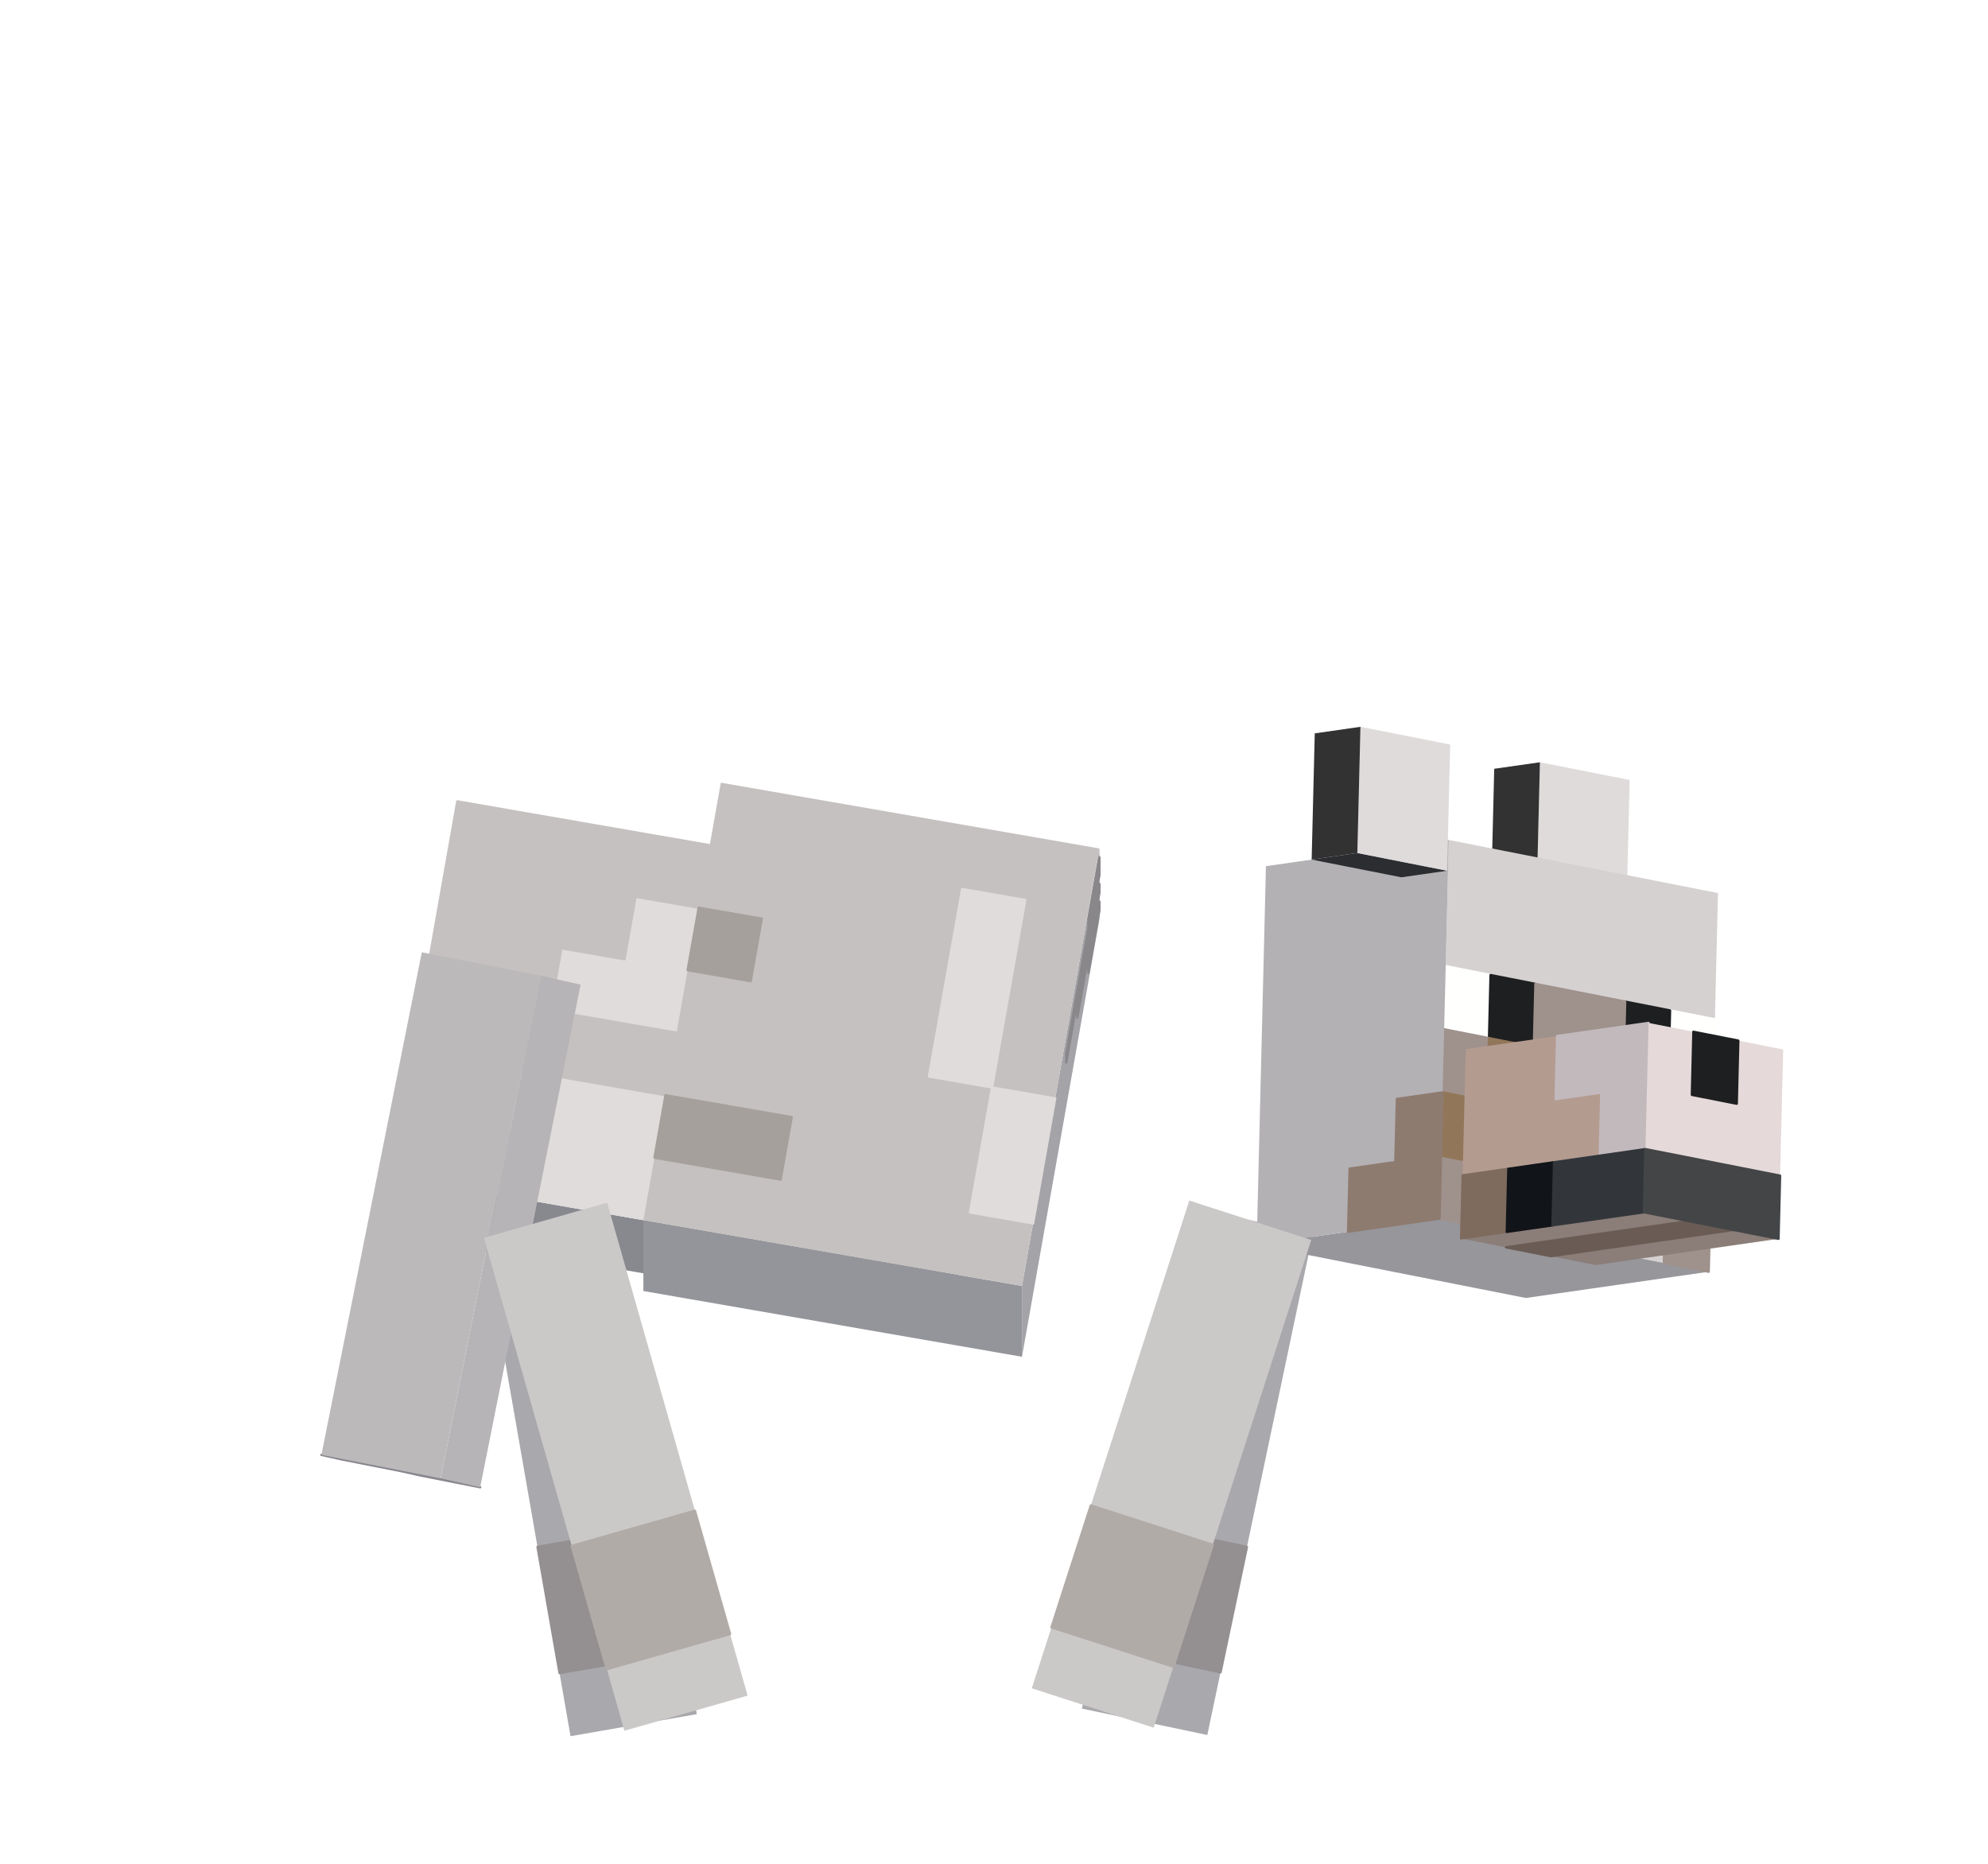
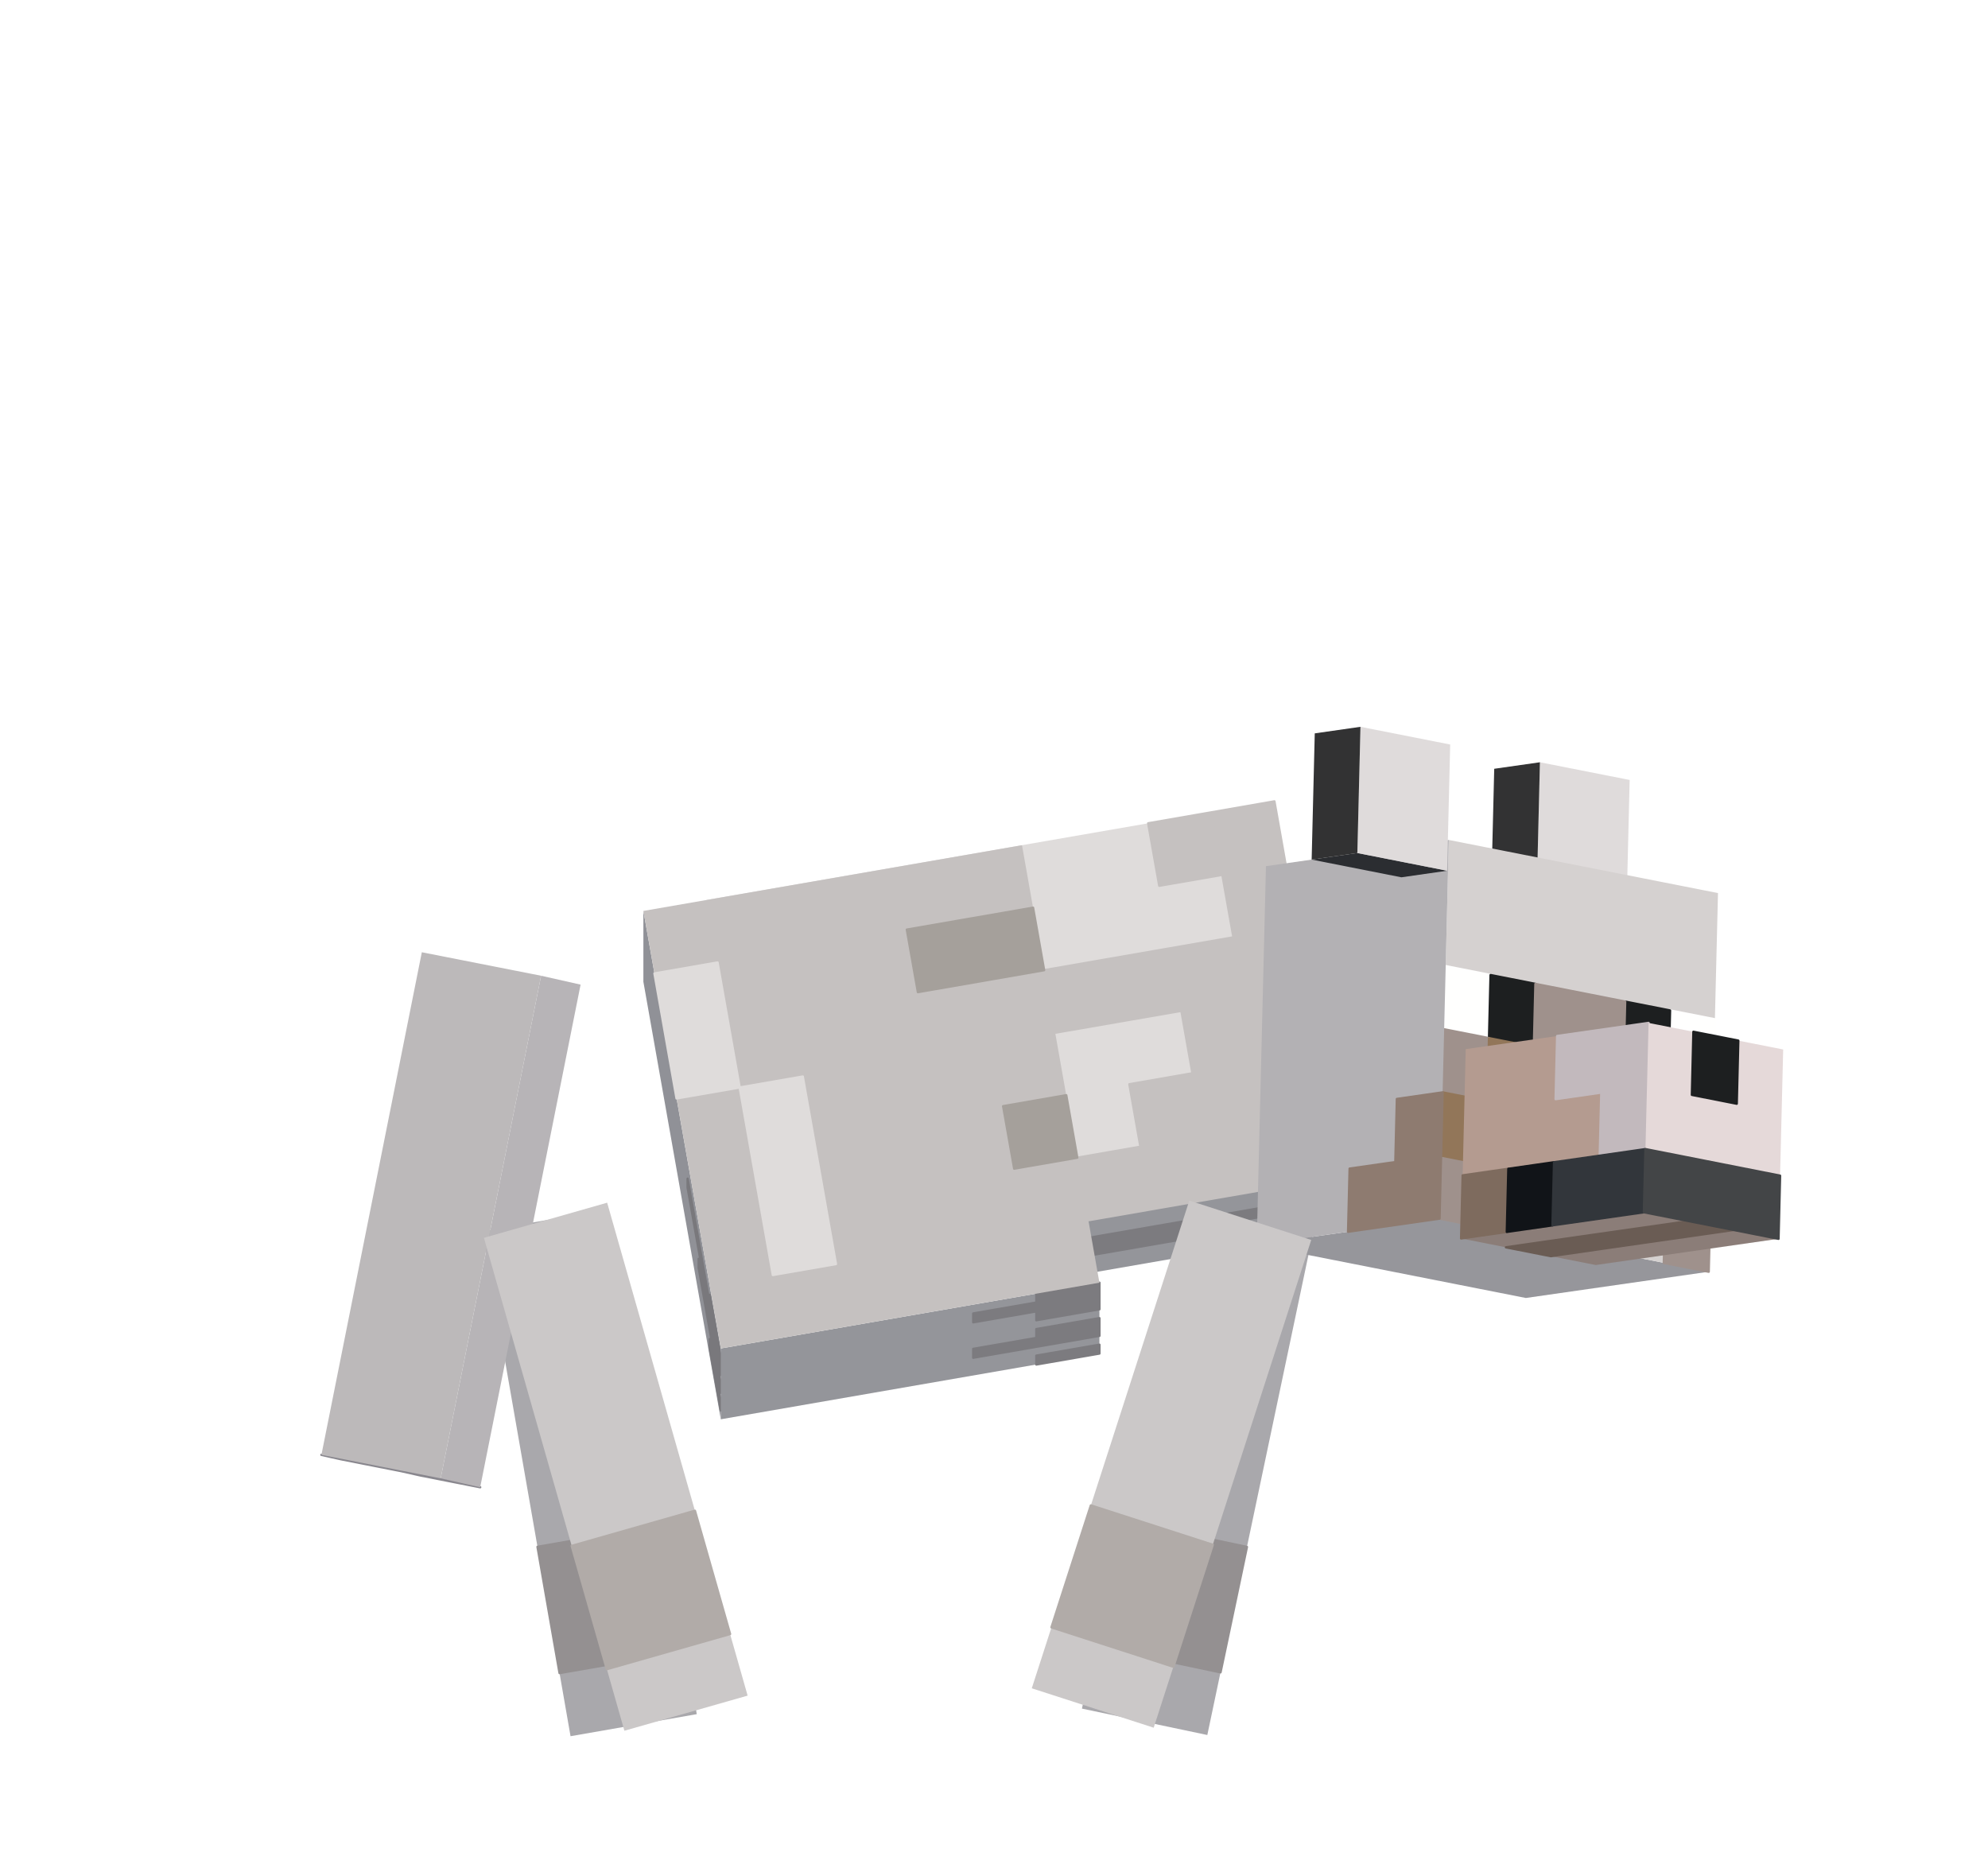
<svg xmlns="http://www.w3.org/2000/svg" viewBox="0 0 512 480" width="512" height="480" role="img" aria-labelledby="hurt-3-title">
  <g id="wolf">
    <g id="ear-left" aria-label="Left ear">
      <g class="face" data-face="bottom">
        <path fill="#2b2d31" d="M395.81 228.81L418.92 233.37L407.15 235.06L384.03 230.5Z" />
      </g>
      <g class="face" data-face="front">
        <path fill="#dfdbdb" d="M396.6 196.31L419.71 200.87L418.92 233.37L395.81 228.81Z" />
      </g>
      <g class="face" data-face="nx">
        <path fill="#323233" d="M384.83 197.99L396.6 196.31L395.81 228.81L384.03 230.5Z" />
      </g>
    </g>
    <g id="leg-hind-left" aria-label="Hind left leg">
      <g class="face" data-face="nx">
        <path fill="#a9a8ac" d="M124.25 317.1L156.75 311.43L179.45 441.46L146.94 447.14Z" />
        <path fill="#949091" stroke="#949091" stroke-width=".6" stroke-linejoin="round" d="M138.43 398.37L170.94 392.7L173.78 408.95L141.27 414.63ZM141.27 414.63L173.78 408.95L176.61 425.21L144.11 430.88Z" />
      </g>
    </g>
    <g id="leg-front-left" aria-label="Front left leg">
      <g class="face" data-face="nx">
        <path fill="#a9a8ac" d="M305.85 310.87L338.15 317.67L310.94 446.83L278.65 440.03Z" />
        <path fill="#949091" stroke="#949091" stroke-width=".6" stroke-linejoin="round" d="M288.85 391.59L321.14 398.4L317.74 414.54L285.45 407.74ZM285.45 407.74L317.74 414.54L314.34 430.69L282.05 423.89Z" />
      </g>
    </g>
    <g id="body" aria-label="Body">
-       <g class="face" data-face="front">
-         <path fill="#88898f" d="M246.96 328.36L246.96 342.04L100.69 316.64L100.69 302.96Z" />
+       <g class="face" data-face="back">
+         <path fill="#94959a" d="M199.04 342.04L199.04 328.36L345.31 302.96L345.31 316.64Z" />
+         <path fill="#7c7b7f" stroke="#7c7b7f" stroke-width=".6" stroke-linejoin="round" d="M199.04 335.2L199.04 332.92L215.3 330.1L215.3 332.38ZM215.3 332.38L215.3 330.1L231.55 327.27L231.55 329.55ZM231.55 331.83L231.55 329.55L247.8 326.73L247.8 329.01ZM247.8 329.01L247.8 326.73L264.05 323.91L264.05 326.19ZM264.05 326.19L264.05 323.91L280.3 321.09L280.3 323.37ZM280.3 323.37L280.3 318.81L296.56 315.99L296.56 320.55ZM296.56 320.55L296.56 315.99L312.81 313.17L312.81 317.73ZM312.81 315.45L312.81 313.17L329.06 310.34L329.06 312.62ZM329.06 312.62L329.06 310.34L345.31 307.52L345.31 309.8Z" />
      </g>
      <g class="face" data-face="nx">
-         <path fill="#dfdcdb" d="M264.05 231.78L246.96 328.36L100.69 302.96L117.78 206.38Z" />
-         <path fill="#c5c1c0" stroke="#c5c1c0" stroke-width=".6" stroke-linejoin="round" d="M264.05 231.78L258.35 263.97L242.1 261.15L247.8 228.96ZM247.8 228.96L244.95 245.05L228.7 242.23L231.55 226.14ZM231.55 226.14L228.7 242.23L212.45 239.41L215.3 223.31ZM215.3 223.31L212.45 239.41L196.19 236.59L199.04 220.49ZM199.04 220.49L196.19 236.59L179.94 233.77L182.79 217.67ZM182.79 217.67L179.94 233.77L163.69 230.95L166.54 214.85ZM174.24 265.96L171.39 282.06L155.14 279.23L157.99 263.14ZM166.54 214.85L160.84 247.04L144.59 244.22L150.29 212.03ZM157.99 263.14L155.14 279.23L138.89 276.41L141.74 260.32ZM150.29 212.03L138.89 276.41L122.64 273.59L134.03 209.21ZM136.04 292.51L133.19 308.6L116.94 305.78L119.79 289.69ZM134.03 209.21L116.94 305.78L100.69 302.96L117.78 206.38Z" />
+         <path fill="#dfdcdb" d="M199.04 328.36L181.95 231.78L328.22 206.38L345.31 302.96Z" />
+         <path fill="#c5c1c0" stroke="#c5c1c0" stroke-width=".6" stroke-linejoin="round" d="M199.04 328.36L193.34 296.16L209.6 293.34L215.3 325.54ZM215.3 325.54L212.45 309.44L228.7 306.62L231.55 322.71ZM231.55 322.71L228.7 306.62L244.95 303.8L247.8 319.89ZM247.8 319.89L244.95 303.8L261.2 300.97L264.05 317.07ZM264.05 317.07L261.2 300.97L277.45 298.15L280.3 314.25ZM280.3 314.25L277.45 298.15L293.71 295.33L296.56 311.43ZM271.76 265.96L268.91 249.86L285.16 247.04L288.01 263.14ZM296.56 311.43L290.86 279.23L307.11 276.41L312.81 308.6ZM288.01 263.14L285.16 247.04L301.41 244.22L304.26 260.32ZM312.81 308.6L301.41 244.22L317.66 241.4L329.06 305.78ZM298.56 228.12L295.71 212.03L311.97 209.21L314.81 225.3ZM329.06 305.78L311.97 209.21L328.22 206.38L345.31 302.96Z" />
      </g>
    </g>
    <g id="mane" aria-label="Mane">
      <g class="face" data-face="top">
-         <path fill="#a4a3a8" d="M283.15 218.51L283.15 236.75L263.21 349.42L263.21 331.18Z" />
-         <path fill="#898789" stroke="#898789" stroke-width=".6" stroke-linejoin="round" d="M283.15 220.79L283.15 225.35L280.3 241.44L280.3 236.88ZM283.15 227.63L283.15 229.91L280.3 246L280.3 243.72ZM283.15 232.19L283.15 234.47L280.3 250.56L280.3 248.28ZM280.3 239.16L280.3 241.44L277.45 257.54L277.45 255.26ZM280.3 243.72L280.3 246L277.45 262.1L277.45 259.82ZM277.45 255.26L277.45 257.54L274.61 273.64L274.61 271.35Z" />
+         <path fill="#909197" d="M185.64 347.28L185.64 365.52L165.7 252.84L165.7 234.6Z" />
+         <path fill="#79787c" stroke="#79787c" stroke-width=".6" stroke-linejoin="round" d="M185.64 349.56L185.64 354.12L182.79 338.02L182.79 333.46ZM185.64 356.4L185.64 358.68L182.79 342.58L182.79 340.3ZM185.64 360.96L185.64 363.24L182.79 347.14L182.79 344.86ZM182.79 335.74L182.79 338.02L179.94 321.92L179.94 319.64ZM182.79 340.3L182.79 342.58L179.94 326.48L179.94 324.2ZM179.94 319.64L179.94 321.92L177.09 305.83L177.09 303.55Z" />
      </g>
-       <g class="face" data-face="front">
-         <path fill="#94959a" d="M263.21 331.18L263.21 349.42L165.7 332.49L165.7 314.25Z" />
+       <g class="face" data-face="back">
+         <path fill="#94959a" d="M185.64 365.52L185.64 347.28L283.15 330.34L283.15 348.59Z" />
+         <path fill="#7c7b7f" stroke="#7c7b7f" stroke-width=".6" stroke-linejoin="round" d="M250.65 349.67L250.65 347.39L266.9 344.57L266.9 346.85ZM250.65 340.55L250.65 338.27L266.9 335.45L266.9 337.73ZM266.9 351.41L266.9 349.13L283.15 346.31L283.15 348.59ZM266.9 346.85L266.9 342.29L283.15 339.47L283.15 344.03ZM266.9 340.01L266.9 333.17L283.15 330.34L283.15 337.19Z" />
      </g>
      <g class="face" data-face="nx">
-         <path fill="#c5c1c0" d="M283.15 218.51L263.21 331.18L165.7 314.25L185.64 201.57Z" />
-         <path fill="#dfdcdb" stroke="#dfdcdb" stroke-width=".6" stroke-linejoin="round" d="M271.76 282.89L266.06 315.08L249.81 312.26L255.5 280.07ZM264.05 231.78L255.5 280.07L239.25 277.25L247.8 228.96Z" />
-         <path fill="#a5a09b" stroke="#a5a09b" stroke-width=".6" stroke-linejoin="round" d="M203.9 287.7L201.05 303.8L184.8 300.97L187.65 284.88ZM196.19 236.59L193.34 252.69L177.09 249.86L179.94 233.77ZM187.65 284.88L184.8 300.97L168.55 298.15L171.39 282.06Z" />
+         <path fill="#c5c1c0" d="M185.64 347.28L165.7 234.6L263.21 217.67L283.15 330.34Z" />
+         <path fill="#dfdcdb" stroke="#dfdcdb" stroke-width=".6" stroke-linejoin="round" d="M174.24 282.89L168.55 250.7L184.8 247.88L190.5 280.07ZM199.04 328.36L190.5 280.07L206.75 277.25L215.3 325.54Z" />
+         <path fill="#a5a09b" stroke="#a5a09b" stroke-width=".6" stroke-linejoin="round" d="M236.4 255.51L233.55 239.41L249.81 236.59L252.66 252.69ZM261.2 300.97L258.35 284.88L274.61 282.06L277.45 298.15ZM252.66 252.69L249.81 236.59L266.06 233.77L268.91 249.86Z" />
      </g>
    </g>
    <g id="tail" aria-label="Tail">
      <g class="face" data-face="bottom">
        <path fill="#595555" d="M113.5 380.73L123.67 383.02L92.95 376.96L82.78 374.68Z" />
        <path fill="#89878e" stroke="#89878e" stroke-width=".6" stroke-linejoin="round" d="M118.59 381.87L123.67 383.02L108.31 379.99L103.23 378.85ZM98.14 377.7L103.23 378.85L87.87 375.82L82.78 374.68Z" />
      </g>
      <g class="face" data-face="front">
        <path fill="#b7b4b7" d="M139.36 251.29L149.53 253.58L123.67 383.02L113.5 380.73Z" />
      </g>
      <g class="face" data-face="nx">
        <path fill="#bcb9ba" d="M108.64 245.24L139.36 251.29L113.5 380.73L82.78 374.68Z" />
      </g>
    </g>
    <g id="head" aria-label="Head">
      <g class="face" data-face="bottom">
        <path fill="#96969b" d="M370.74 313.84L440.07 327.52L392.98 334.28L323.65 320.59Z" />
      </g>
      <g class="face" data-face="front">
        <path fill="#d5d1d0" d="M373.13 216.32L442.46 230L440.07 327.52L370.74 313.84Z" />
        <path fill="#fffffe" stroke="#fffffe" stroke-width=".6" stroke-linejoin="round" d="M372.33 248.82L383.89 251.11L383.49 267.36L371.93 265.08ZM430.11 260.23L441.66 262.51L441.26 278.76L429.71 276.48Z" />
        <path fill="#1d1f20" stroke="#1d1f20" stroke-width=".6" stroke-linejoin="round" d="M383.89 251.11L395.44 253.39L395.04 269.64L383.49 267.36ZM418.55 257.95L430.11 260.23L429.71 276.48L418.15 274.2Z" />
        <path fill="#9f918c" stroke="#9f918c" stroke-width=".6" stroke-linejoin="round" d="M395.44 253.39L418.55 257.95L418.15 274.2L395.04 269.64ZM371.93 265.08L383.49 267.36L383.09 283.61L371.53 281.33ZM395.04 269.64L418.15 274.2L417.75 290.45L394.64 285.89ZM429.71 276.48L441.26 278.76L440.87 295.01L429.31 292.73ZM383.09 283.61L429.31 292.73L428.91 308.99L382.69 299.87ZM371.14 297.59L382.69 299.87L382.29 316.12L370.74 313.84ZM428.91 308.99L440.47 311.27L440.07 327.52L428.51 325.24Z" />
        <path fill="#927659" stroke="#927659" stroke-width=".6" stroke-linejoin="round" d="M383.49 267.36L395.04 269.64L394.64 285.89L383.09 283.61ZM418.15 274.2L429.71 276.48L429.31 292.73L417.75 290.45ZM371.53 281.33L383.09 283.61L382.69 299.87L371.14 297.59ZM429.31 292.73L440.87 295.01L440.47 311.27L428.91 308.99Z" />
      </g>
      <g class="face" data-face="nx">
        <path fill="#b3b1b4" d="M326.04 223.07L373.13 216.32L370.74 313.84L323.65 320.59Z" />
        <path fill="#8e7b70" stroke="#8e7b70" stroke-width=".6" stroke-linejoin="round" d="M359.76 283.02L371.53 281.33L371.14 297.59L359.36 299.28ZM347.59 300.96L371.14 297.59L370.74 313.84L347.19 317.22Z" />
      </g>
    </g>
    <g id="ear-right" aria-label="Right ear">
      <g class="face" data-face="bottom">
        <path fill="#2b2d31" d="M349.58 219.69L372.7 224.25L360.92 225.94L337.81 221.38Z" />
      </g>
      <g class="face" data-face="front">
        <path fill="#dfdbdb" d="M350.38 187.18L373.49 191.74L372.7 224.25L349.58 219.69Z" />
      </g>
      <g class="face" data-face="nx">
        <path fill="#323233" d="M338.61 188.87L350.38 187.18L349.58 219.69L337.81 221.38Z" />
      </g>
    </g>
    <g id="leg-front-right" aria-label="Front right leg">
      <g class="face" data-face="nx">
        <path fill="#cbc8c8" d="M306.3 309.19L337.7 319.34L297.13 444.95L265.73 434.8Z" />
        <path fill="#b1aba8" stroke="#b1aba8" stroke-width=".6" stroke-linejoin="round" d="M280.94 387.7L312.34 397.84L307.27 413.54L275.87 403.4ZM275.87 403.4L307.27 413.54L302.2 429.25L270.8 419.1Z" />
      </g>
    </g>
    <g id="leg-hind-right" aria-label="Hind right leg">
      <g class="face" data-face="nx">
        <path fill="#cbc8c8" d="M124.63 318.79L156.37 309.74L192.55 436.69L160.81 445.73Z" />
        <path fill="#b1aba8" stroke="#b1aba8" stroke-width=".6" stroke-linejoin="round" d="M147.24 398.13L178.98 389.08L183.5 404.95L151.77 414ZM151.77 414L183.5 404.95L188.03 420.82L156.29 429.87Z" />
      </g>
    </g>
    <g id="muzzle" aria-label="Muzzle">
      <g class="face" data-face="bottom">
        <path fill="#8b7d78" d="M423.38 312.2L458.05 319.04L410.96 325.79L376.3 318.95Z" />
        <path fill="#6a5c54" stroke="#6a5c54" stroke-width=".6" stroke-linejoin="round" d="M434.94 314.48L446.49 316.76L434.72 318.45L423.17 316.17ZM423.17 316.17L434.72 318.45L422.95 320.13L411.4 317.85ZM411.4 317.85L422.95 320.13L411.18 321.82L399.62 319.54ZM399.62 319.54L411.18 321.82L399.41 323.51L387.85 321.23Z" />
      </g>
      <g class="face" data-face="nx">
        <path fill="#b49b90" d="M377.49 270.19L424.58 263.44L423.38 312.2L376.3 318.95Z" />
        <path fill="#c2b9bd" stroke="#c2b9bd" stroke-width=".6" stroke-linejoin="round" d="M401.04 266.81L424.58 263.44L424.18 279.69L400.64 283.07ZM412.41 281.38L424.18 279.69L423.78 295.94L412.01 297.63Z" />
        <path fill="#7e6b5e" stroke="#7e6b5e" stroke-width=".6" stroke-linejoin="round" d="M376.7 302.7L388.47 301.01L388.07 317.26L376.3 318.95Z" />
        <path fill="#111418" stroke="#111418" stroke-width=".6" stroke-linejoin="round" d="M388.47 301.01L400.24 299.32L399.84 315.57L388.07 317.26Z" />
        <path fill="#32363b" stroke="#32363b" stroke-width=".6" stroke-linejoin="round" d="M400.24 299.32L423.78 295.94L423.38 312.2L399.84 315.57Z" />
      </g>
      <g class="face" data-face="front">
        <path fill="#e5d9d9" d="M424.58 263.44L459.25 270.28L458.05 319.04L423.38 312.2Z" />
        <path fill="#1d1f20" stroke="#1d1f20" stroke-width=".6" stroke-linejoin="round" d="M436.13 265.72L447.69 268L447.29 284.25L435.74 281.97Z" />
        <path fill="#434547" stroke="#434547" stroke-width=".6" stroke-linejoin="round" d="M423.78 295.94L458.45 302.78L458.05 319.04L423.38 312.2Z" />
      </g>
    </g>
  </g>
</svg>
